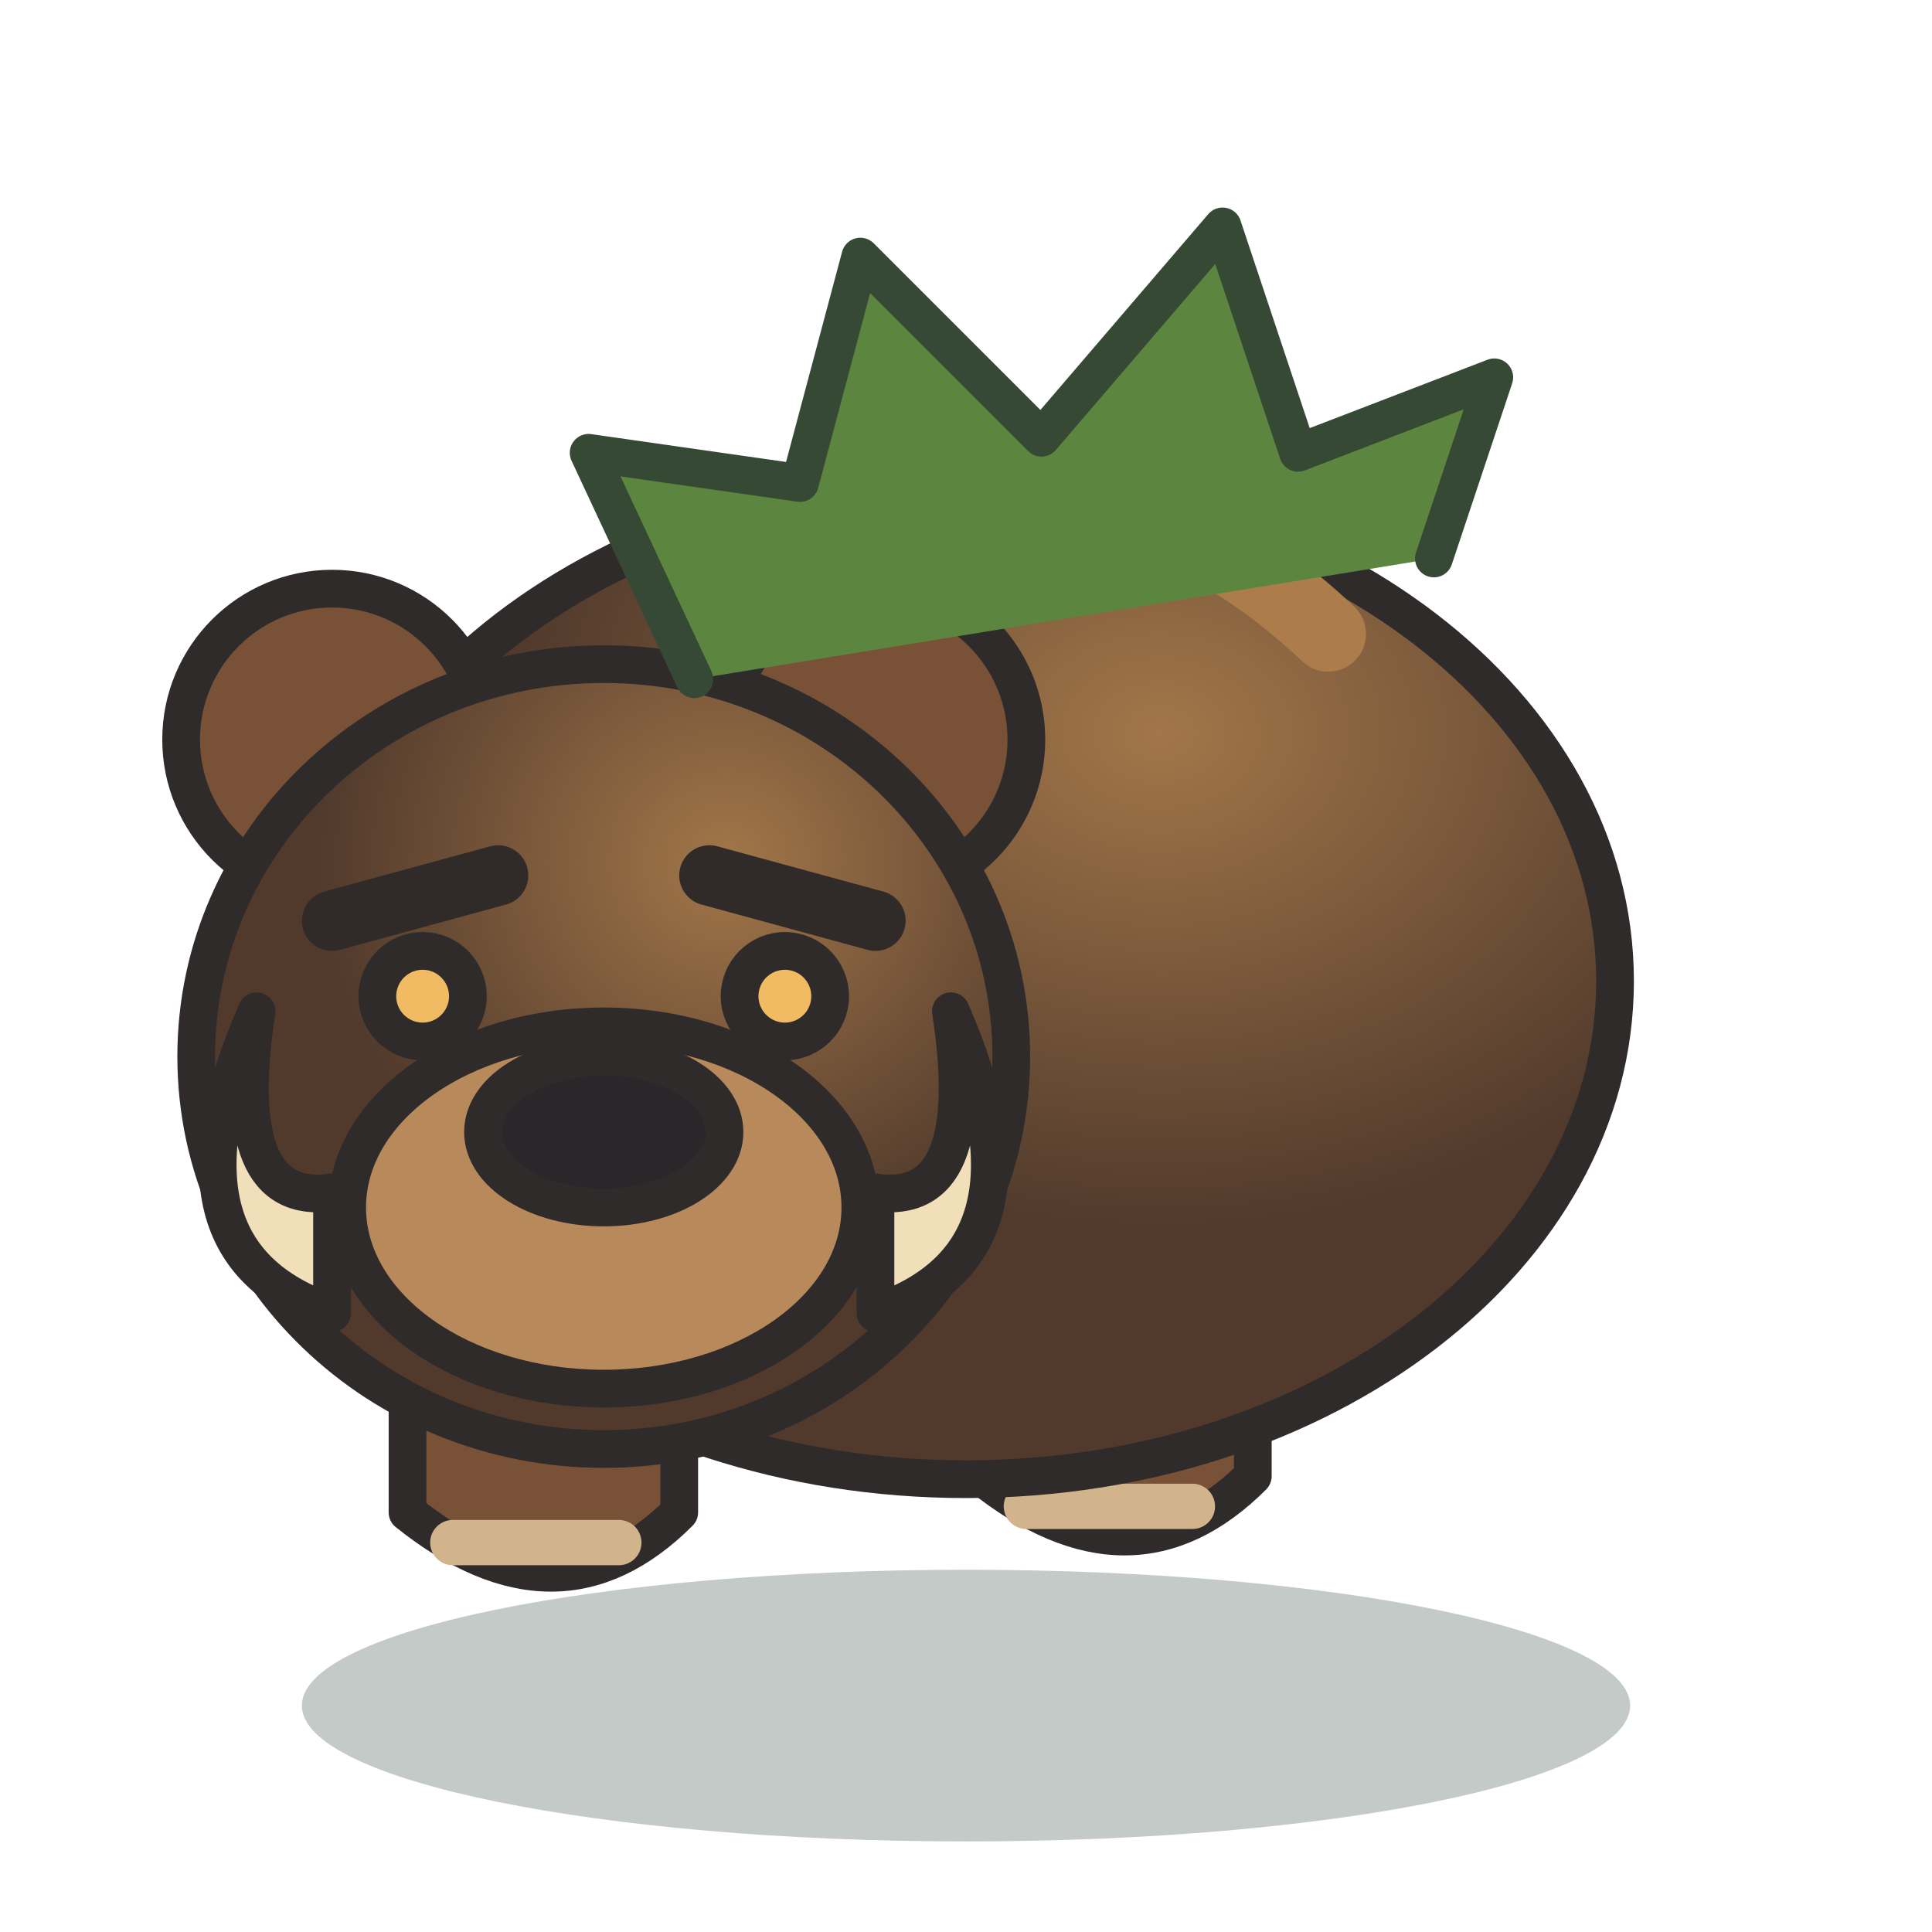
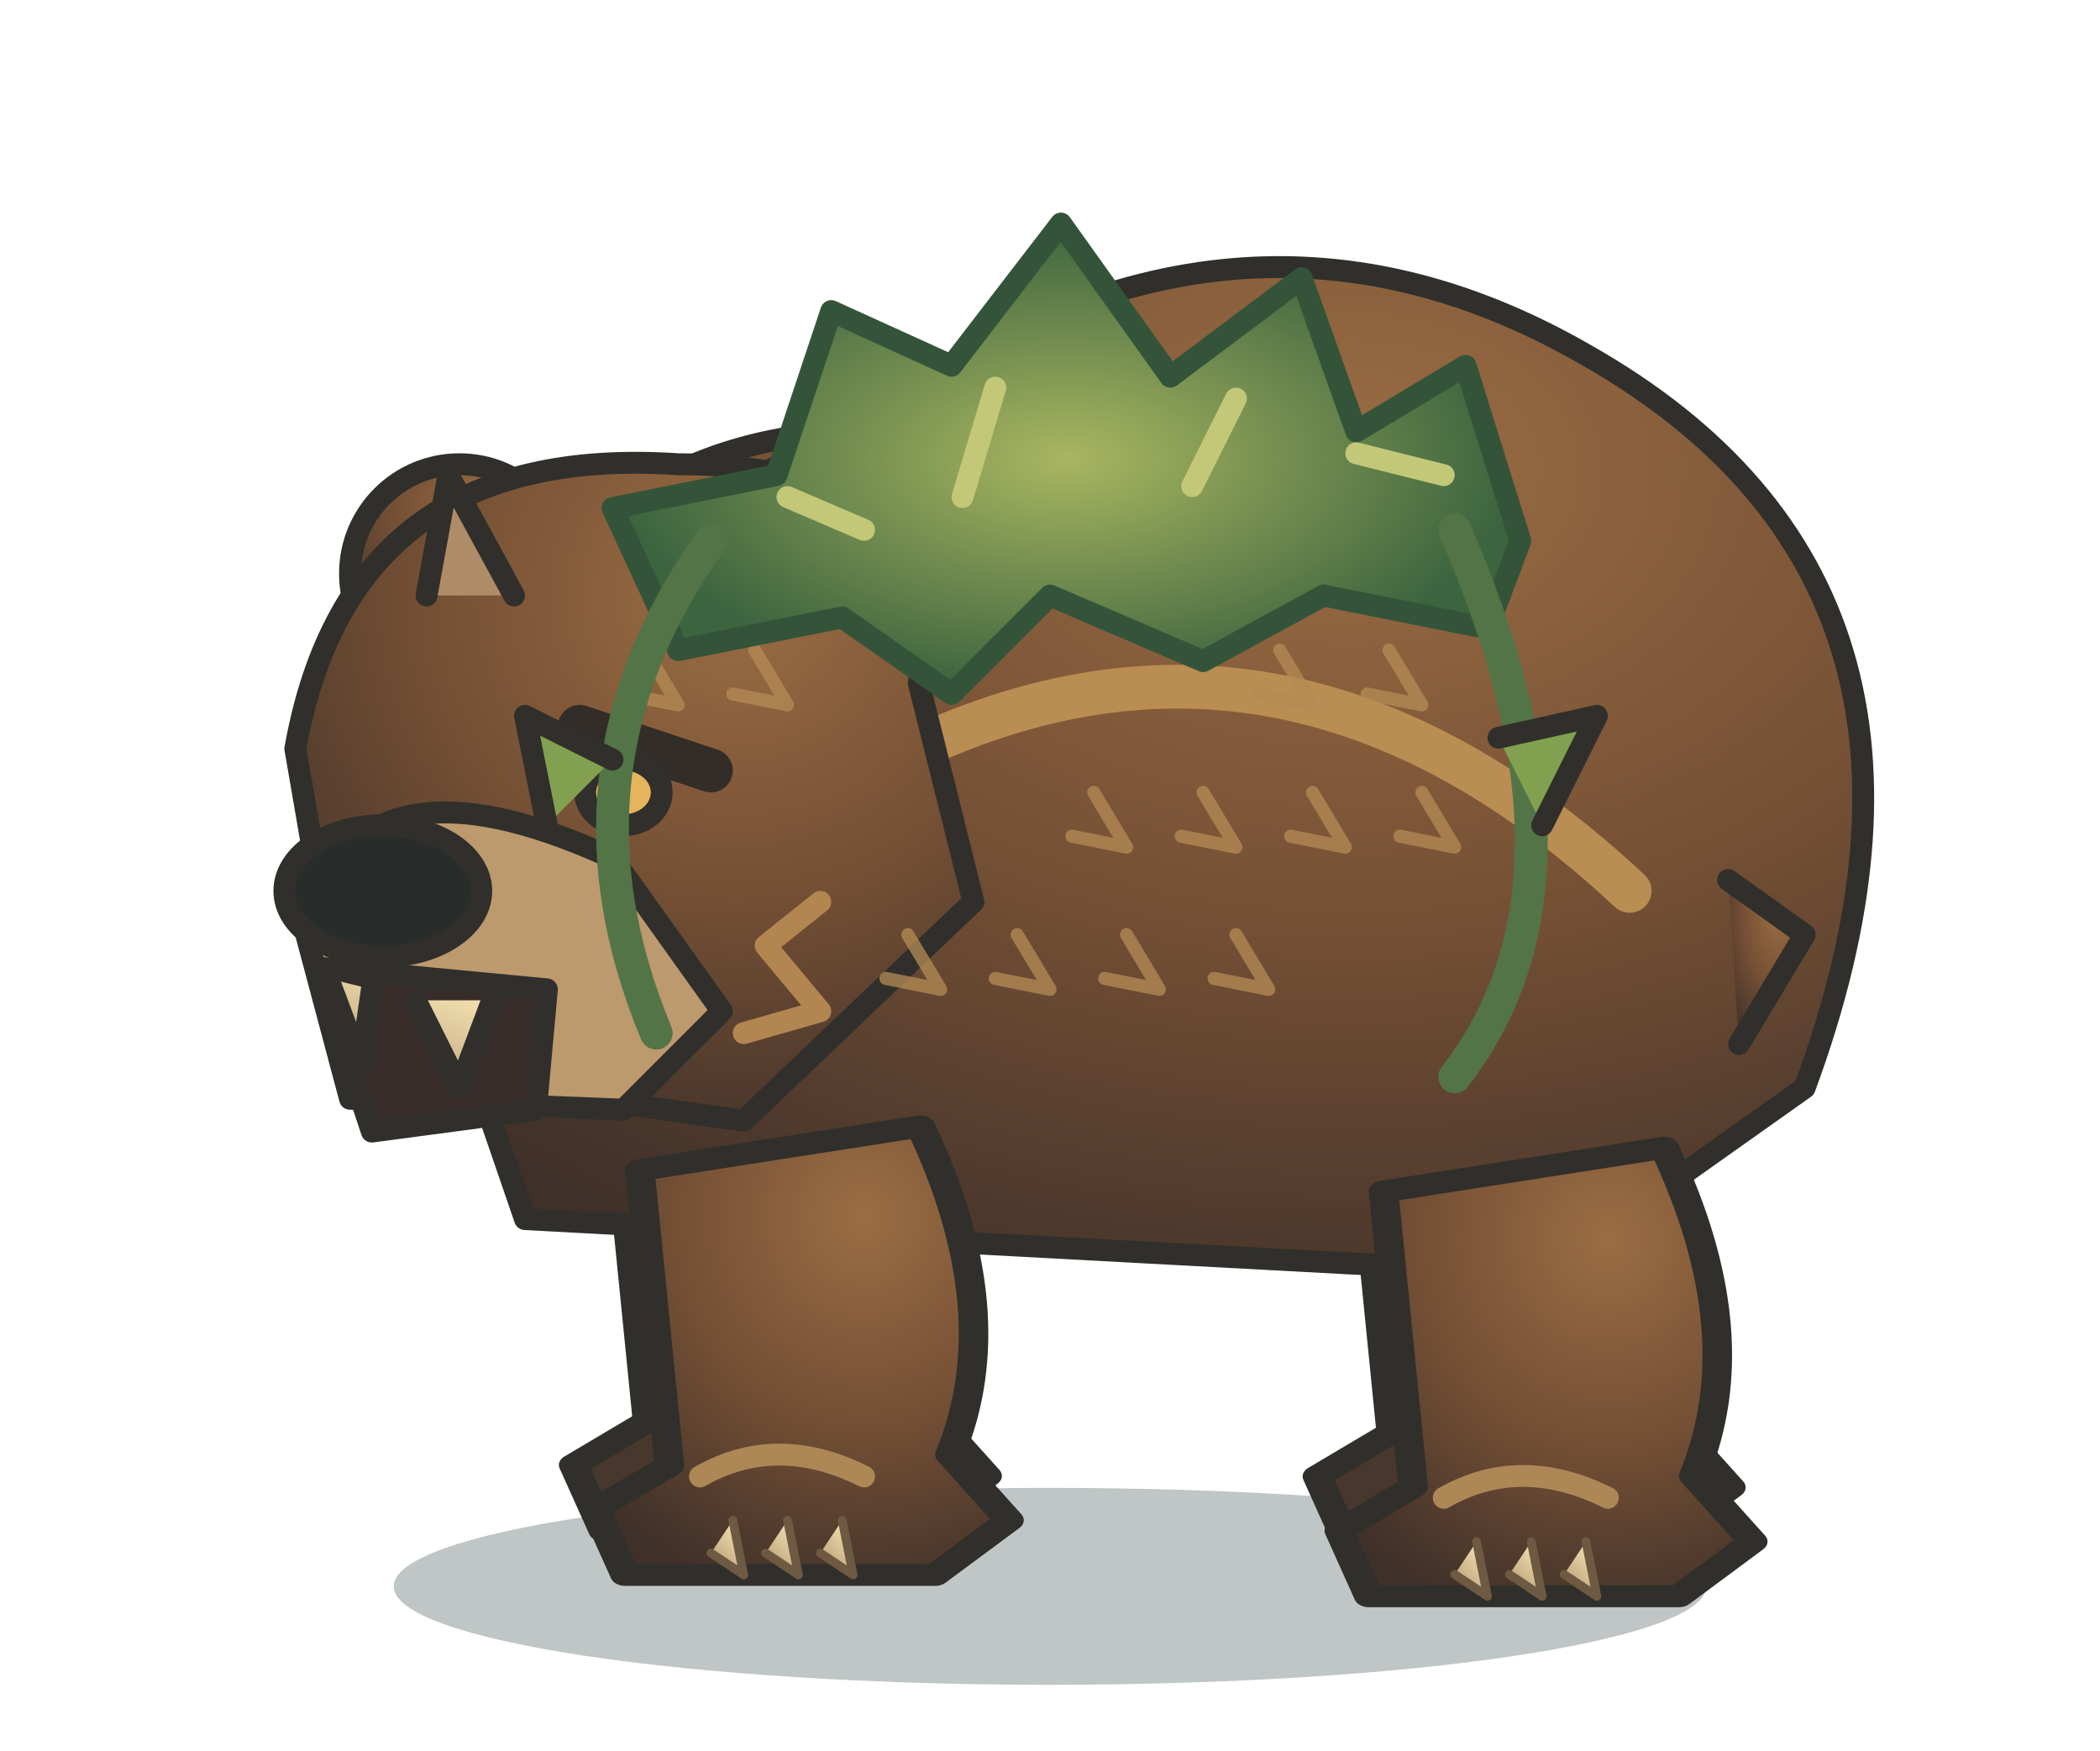
- <svg xmlns="http://www.w3.org/2000/svg" width="128" height="128" viewBox="0 0 128 128">
+ <svg xmlns="http://www.w3.org/2000/svg" width="192" height="160" viewBox="0 0 192 160">
  <defs>
-     <radialGradient id="body" cx=".35" cy=".25">
-       <stop stop-color="#a27649" />
-       <stop offset="1" stop-color="#513a2c" />
+     <radialGradient id="fur" cx=".35" cy=".2" r=".9">
+       <stop stop-color="#9b6d43" />
+       <stop offset=".5" stop-color="#755035" />
+       <stop offset="1" stop-color="#3f3029" />
+     </radialGradient>
+     <radialGradient id="carapace" cx=".3" cy=".2">
+       <stop stop-color="#66798b" />
+       <stop offset=".45" stop-color="#343d58" />
+       <stop offset="1" stop-color="#1c2538" />
+     </radialGradient>
+     <linearGradient id="ivory" x2=".6" y2="1">
+       <stop stop-color="#ffedbd" />
+       <stop offset="1" stop-color="#b9a076" />
+     </linearGradient>
+     <radialGradient id="moss">
+       <stop stop-color="#a9b660" />
+       <stop offset="1" stop-color="#3c643f" />
    </radialGradient>
  </defs>
-   <ellipse cx="64" cy="113" rx="44" ry="9" fill="#152a24" opacity=".25" />
-   <g transform="translate(128 0) scale(-1 1)" stroke="#302b2b" stroke-width="2.5" stroke-linejoin="round" stroke-linecap="round">
-     <path d="M38 67v21.2q8 8 18 0v-20z" fill="#785137" />
-     <path d="M42 90.2h11" stroke="#d1b48b" stroke-width="3" />
-     <path d="M82 67v18.8q8 8 18 0v-20z" fill="#785137" />
-     <path d="M86 87.8h11" stroke="#d1b48b" stroke-width="3" />
-     <path d="M45 79v18.8q8 8 18 0v-20z" fill="#785137" />
-     <path d="M49 99.8h11" stroke="#d1b48b" stroke-width="3" />
-     <path d="M83 79v21.2q8 8 18 0v-20z" fill="#785137" />
-     <path d="M87 102.2h11" stroke="#d1b48b" stroke-width="3" />
-     <ellipse cx="64" cy="65" rx="43" ry="33" fill="url(#body)" />
-     <path d="M40 42q18-17 43-4" fill="none" stroke="#ac7c4a" stroke-width="5" />
-     <circle cx="70" cy="49" r="10" fill="#785137" />
-     <circle cx="106" cy="49" r="10" fill="#785137" />
-     <ellipse cx="88" cy="70" rx="27" ry="26" fill="url(#body)" />
-     <ellipse cx="88" cy="80" rx="17" ry="12" fill="#b88a5b" />
-     <ellipse cx="88" cy="75" rx="8" ry="5" fill="#29272a" />
-     <path d="M70 87q-12 -4 -5 -20q-2 13 5 12z" fill="#f1dfb9" />
-     <circle cx="76" cy="66" r="3" fill="#f0bb62" />
-     <path d="M81 58l-11 3" stroke="#302b29" stroke-width="4" />
-     <path d="M106 87q12 -4 5 -20q2 13 -5 12z" fill="#f1dfb9" />
-     <circle cx="100" cy="66" r="3" fill="#f0bb62" />
-     <path d="M95 58l11 3" stroke="#302b29" stroke-width="4" />
-     <path d="M33 37l-4-12 13 5 5-15 12 14 12-12 4 15 14-2-7 15" fill="#5c863f" stroke="#354934" />
+   <ellipse cx="96" cy="145" rx="60" ry="9" fill="#142c27" opacity=".27" />
+   <g transform="translate(0 0.4330127)" stroke="#302f2b" stroke-width="2" stroke-linejoin="round" stroke-linecap="round">
+     <g transform="translate(192 0) scale(-1 1)">
+       <g transform="translate(54 121.5237)">
+         <path d="M-9-22q-6 17-2 30l-4 6 5 5h21l2-6-5-4 2-27z" fill="#47372d" transform="scale(1.35 1)" />
+         <path d="M-7 10q8-4 15 0" fill="none" stroke="#ad8756" stroke-width="2" />
+         <path d="M-5 14l-1 5 3-2" fill="url(#ivory)" stroke="#6e5a42" stroke-width=".8" />
+         <path d="M0 14l-1 5 3-2" fill="url(#ivory)" stroke="#6e5a42" stroke-width=".8" />
+         <path d="M5 14l-1 5 3-2" fill="url(#ivory)" stroke="#6e5a42" stroke-width=".8" />
+       </g>
+       <g transform="translate(122 120.4763)">
+         <path d="M-9-22q-6 17-2 30l-4 6 5 5h21l2-6-5-4 2-27z" fill="#47372d" transform="scale(1.35 1)" />
+         <path d="M-7 10q8-4 15 0" fill="none" stroke="#ad8756" stroke-width="2" />
+         <path d="M-5 14l-1 5 3-2" fill="url(#ivory)" stroke="#6e5a42" stroke-width=".8" />
+         <path d="M0 14l-1 5 3-2" fill="url(#ivory)" stroke="#6e5a42" stroke-width=".8" />
+         <path d="M5 14l-1 5 3-2" fill="url(#ivory)" stroke="#6e5a42" stroke-width=".8" />
+       </g>
+       <path d="M27 99Q10 53 47 32 80 13 114 39 145 40 155 79l-11 32-93 5z" fill="url(#fur)" />
+       <path d="M43 81q30-28 63-14" fill="none" stroke="#ba8d52" stroke-width="4" />
+       <path d="M34 80l-7 5 6 10" fill="url(#fur)" />
+       <g transform="translate(52 126.4763)">
+         <path d="M-9-22q-6 17-2 30l-4 6 5 5h21l2-6-5-4 2-27z" fill="url(#fur)" transform="scale(1.35 1)" />
+         <path d="M-7 10q8-4 15 0" fill="none" stroke="#ad8756" stroke-width="2" />
+         <path d="M-5 14l-1 5 3-2" fill="url(#ivory)" stroke="#6e5a42" stroke-width=".8" />
+         <path d="M0 14l-1 5 3-2" fill="url(#ivory)" stroke="#6e5a42" stroke-width=".8" />
+         <path d="M5 14l-1 5 3-2" fill="url(#ivory)" stroke="#6e5a42" stroke-width=".8" />
+       </g>
+       <g transform="translate(120 124.5237)">
+         <path d="M-9-22q-6 17-2 30l-4 6 5 5h21l2-6-5-4 2-27z" fill="url(#fur)" transform="scale(1.35 1)" />
+         <path d="M-7 10q8-4 15 0" fill="none" stroke="#ad8756" stroke-width="2" />
+         <path d="M-5 14l-1 5 3-2" fill="url(#ivory)" stroke="#6e5a42" stroke-width=".8" />
+         <path d="M0 14l-1 5 3-2" fill="url(#ivory)" stroke="#6e5a42" stroke-width=".8" />
+         <path d="M5 14l-1 5 3-2" fill="url(#ivory)" stroke="#6e5a42" stroke-width=".8" />
+       </g>
+       <circle cx="116" cy="52" r="11" fill="url(#fur)" />
+       <circle cx="150" cy="52" r="10" fill="url(#fur)" />
+       <path d="M108 62q-3-20 22-20 30-2 35 26l-5 29-36 5-21-20z " fill="url(#fur)" />
+       <path d="M115 51l-4-9 9 5M145 54l6-11 2 11" fill="#af8b67" />
+       <path d="M136 78q24-11 28 7l-4 15-25 1-9-9z" fill="#bd996e" />
+       <path d="M142 90l21-2-5 15-15-2z" fill="#382c2a" />
+       <path d="M147 91l3 8 4-8M158 90l1 7 3-8" fill="url(#ivory)" />
+       <ellipse cx="157" cy="81" rx="9" ry="6" fill="#282c2a" />
+       <path d="M127 70l12-4" stroke="#332d29" stroke-width="4" />
+       <ellipse cx="135" cy="72" rx="3.5" ry="3" fill="#e5b55d" />
+       <path d="M117 82l5 4-5 6 7 2" fill="none" stroke="#b38550" stroke-width="2" />
+       <path d="M58 46l-3 5 5-1" fill="none" stroke="#b58b54" stroke-width="1.2" opacity=".75" />
+       <path d="M75 59l-3 5 5-1" fill="none" stroke="#b58b54" stroke-width="1.2" opacity=".75" />
+       <path d="M92 72l-3 5 5-1" fill="none" stroke="#b58b54" stroke-width="1.2" opacity=".75" />
+       <path d="M109 85l-3 5 5-1" fill="none" stroke="#b58b54" stroke-width="1.2" opacity=".75" />
+       <path d="M126 46l-3 5 5-1" fill="none" stroke="#b58b54" stroke-width="1.2" opacity=".75" />
+       <path d="M65 59l-3 5 5-1" fill="none" stroke="#b58b54" stroke-width="1.2" opacity=".75" />
+       <path d="M82 72l-3 5 5-1" fill="none" stroke="#b58b54" stroke-width="1.2" opacity=".75" />
+       <path d="M99 85l-3 5 5-1" fill="none" stroke="#b58b54" stroke-width="1.2" opacity=".75" />
+       <path d="M116 46l-3 5 5-1" fill="none" stroke="#b58b54" stroke-width="1.2" opacity=".75" />
+       <path d="M133 59l-3 5 5-1" fill="none" stroke="#b58b54" stroke-width="1.2" opacity=".75" />
+       <path d="M72 72l-3 5 5-1" fill="none" stroke="#b58b54" stroke-width="1.2" opacity=".75" />
+       <path d="M89 85l-3 5 5-1" fill="none" stroke="#b58b54" stroke-width="1.2" opacity=".75" />
+       <path d="M106 46l-3 5 5-1" fill="none" stroke="#b58b54" stroke-width="1.2" opacity=".75" />
+       <path d="M123 59l-3 5 5-1" fill="none" stroke="#b58b54" stroke-width="1.2" opacity=".75" />
+       <path d="M62 72l-3 5 5-1" fill="none" stroke="#b58b54" stroke-width="1.2" opacity=".75" />
+       <path d="M79 85l-3 5 5-1" fill="none" stroke="#b58b54" stroke-width="1.2" opacity=".75" />
+       <path d="M96 46l-3 5 5-1" fill="none" stroke="#b58b54" stroke-width="1.2" opacity=".75" />
+       <path d="M53 49l5-16 10 6 5-14 12 9 10-14 10 13 11-5 5 15 15 3-6 13-15-3-10 7-9-9-14 6-11-6-15 3z" fill="url(#moss)" stroke="#34543a" />
+       <path d="M60 43l8-2M79 36l4 8M101 35l3 10M120 45l-7 3" stroke="#c3c778" stroke-width="2" />
+       <path d="M59 48q-14 32 0 50M127 49q15 21 5 45" fill="none" stroke="#537446" stroke-width="3" />
+       <path d="M55 67l-9-2 5 10M136 69l8-4-2 10" fill="#82a150" />
+     </g>
  </g>
</svg>
